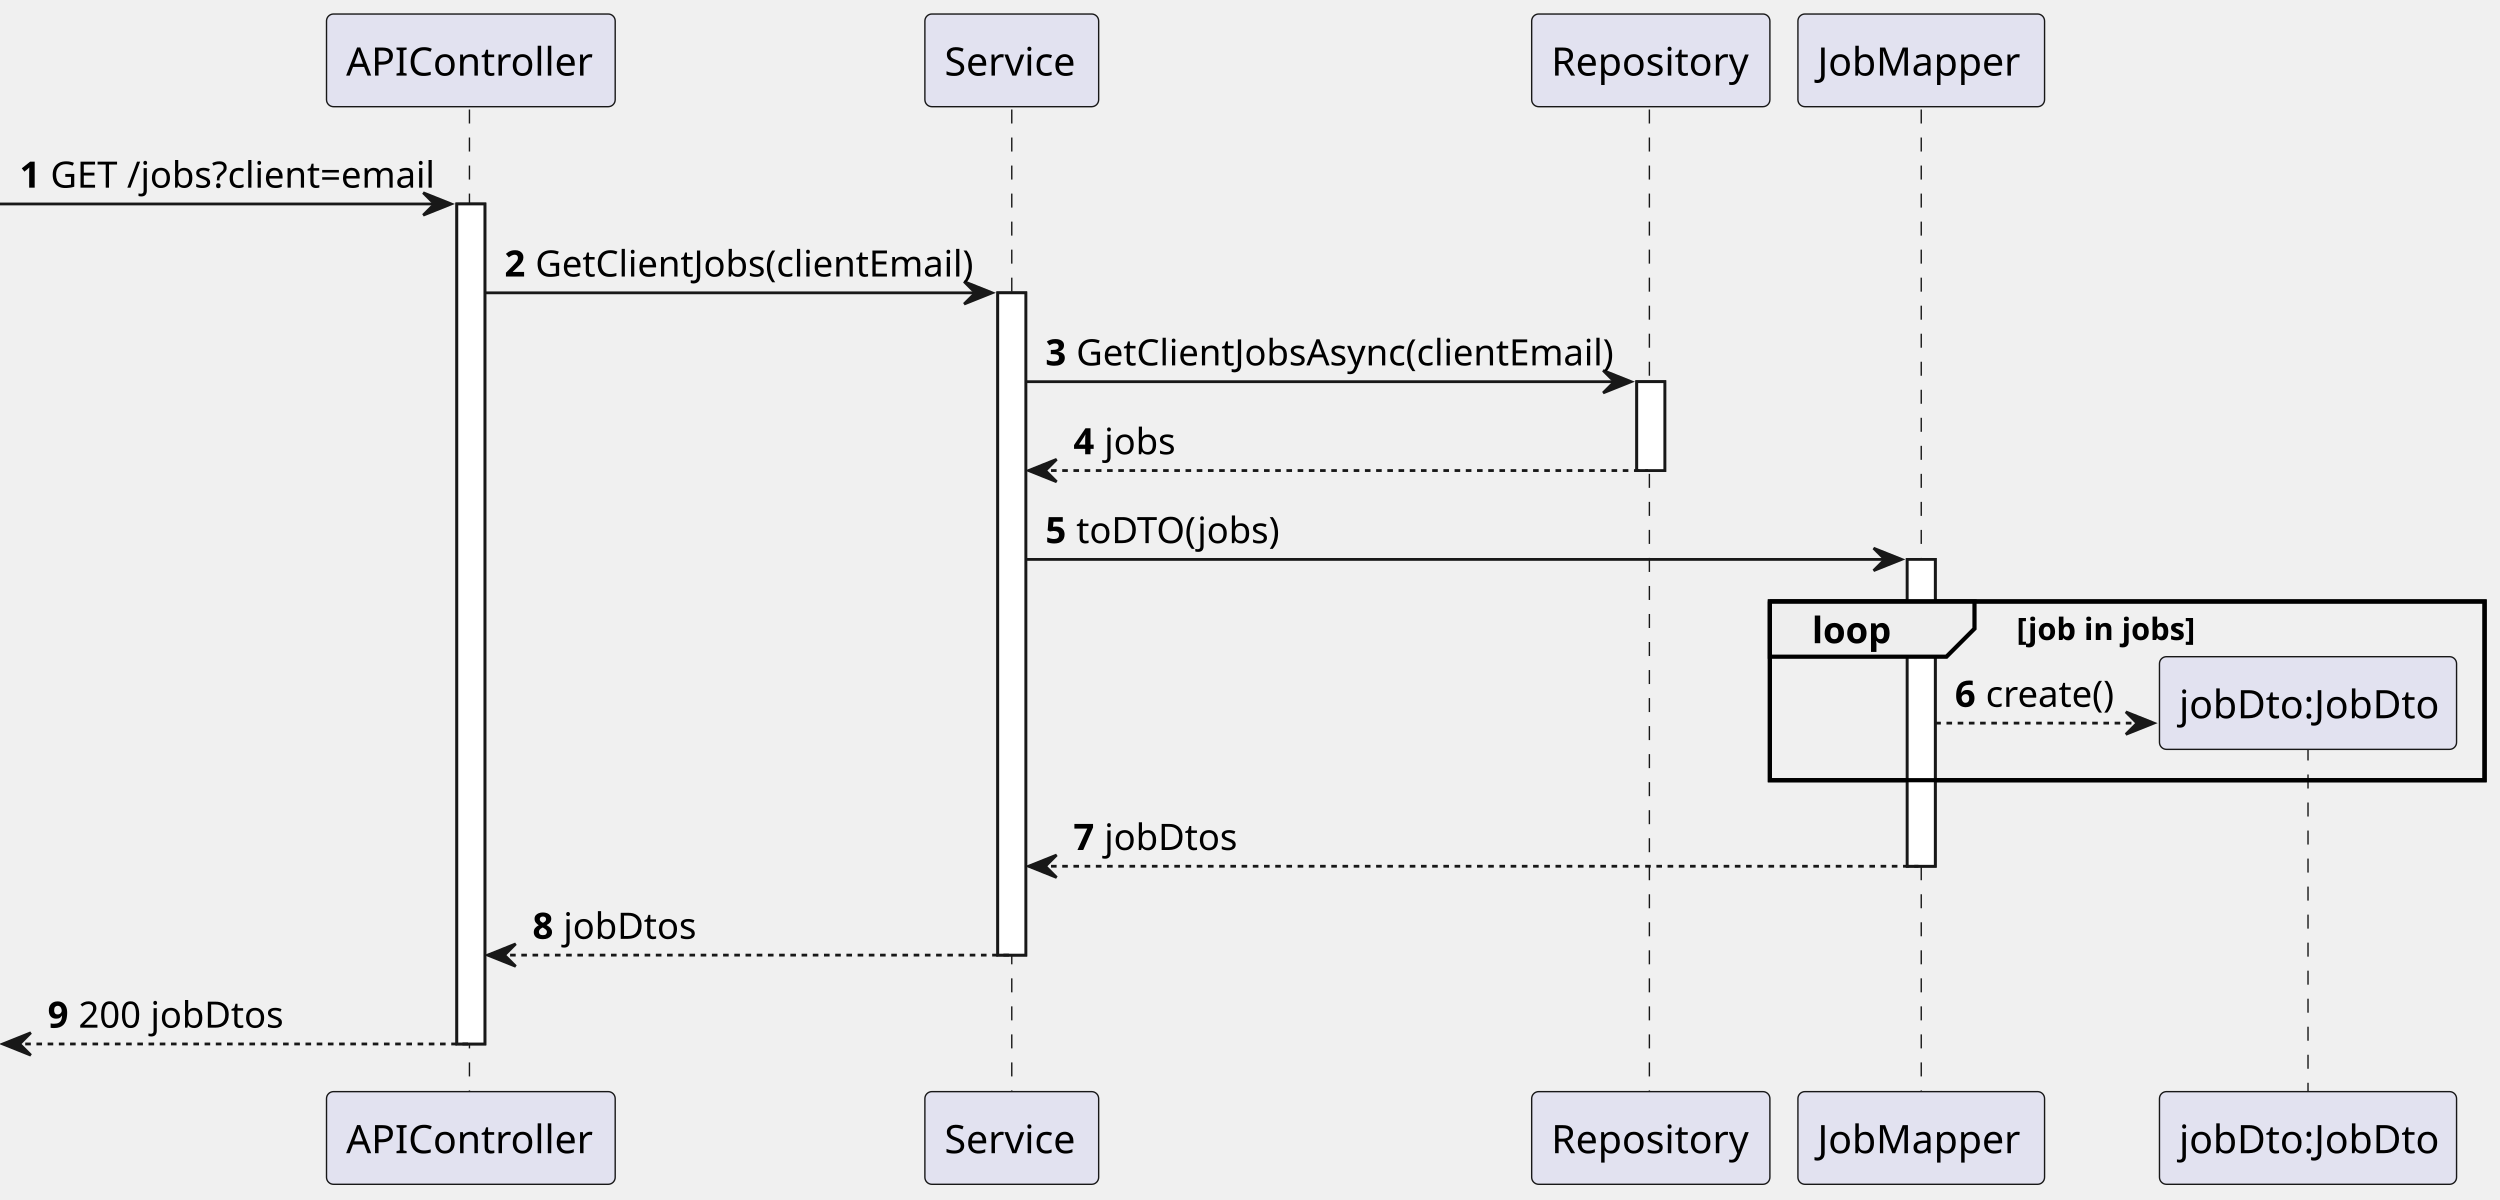
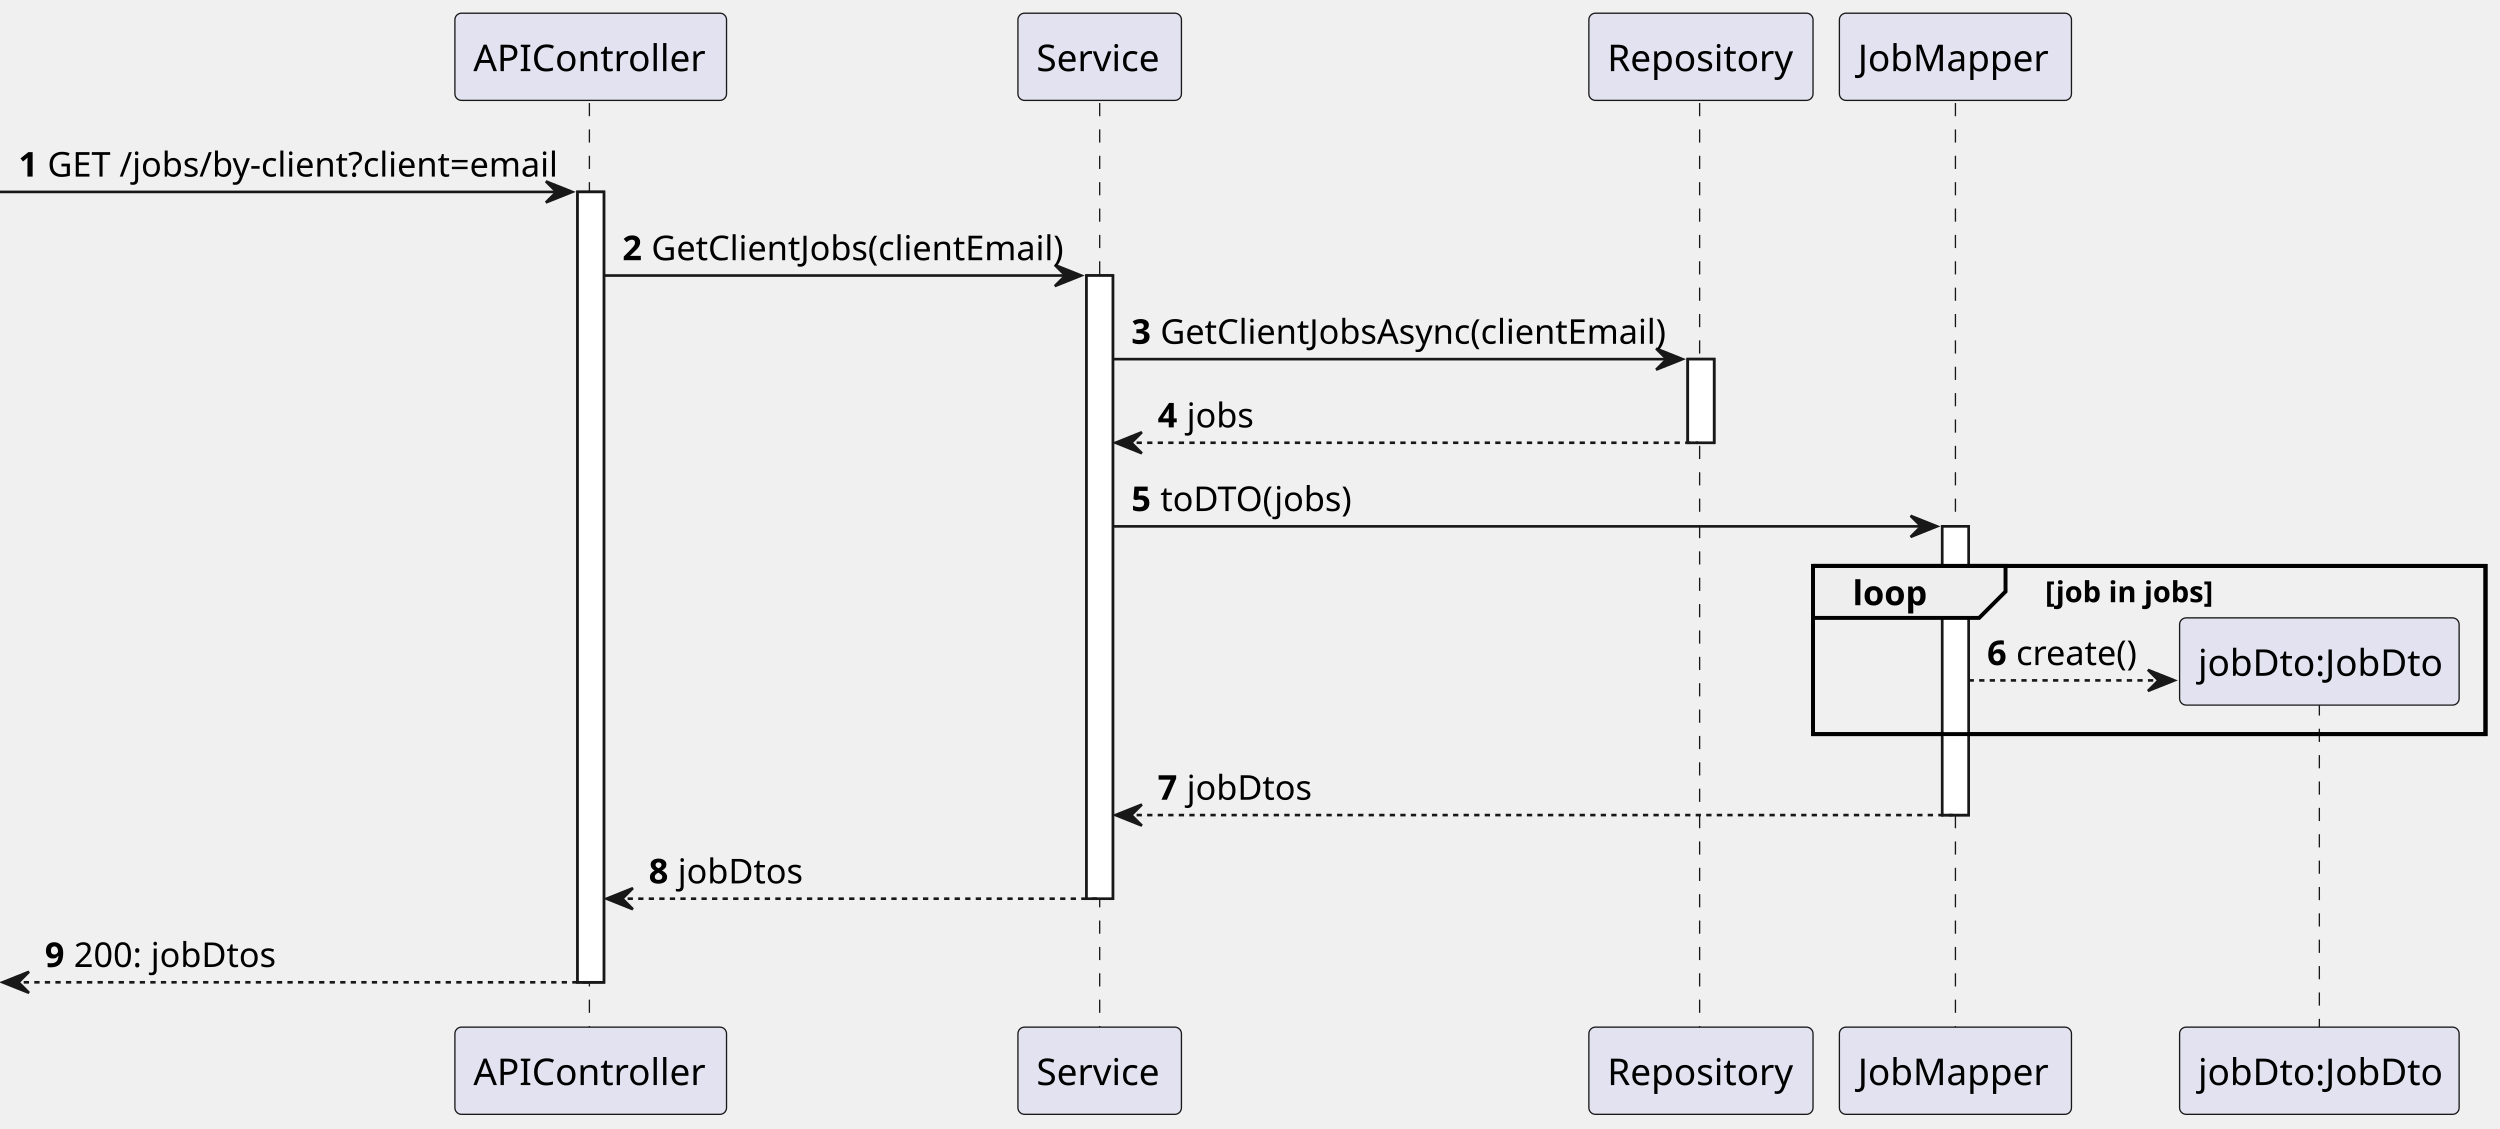
- <svg xmlns="http://www.w3.org/2000/svg" contentStyleType="text/css" height="428px" preserveAspectRatio="none" style="width:892px;height:428px;background:#FFFFFF;" version="1.1" viewBox="0 0 892 428" width="892px" zoomAndPan="magnify">
+ <svg xmlns="http://www.w3.org/2000/svg" contentStyleType="text/css" height="428px" preserveAspectRatio="none" style="width:948px;height:428px;background:#FFFFFF;" version="1.1" viewBox="0 0 948 428" width="948px" zoomAndPan="magnify">
  <defs />
  <g>
-     <rect fill="#FFFFFF" height="299.716" style="stroke:#181818;stroke-width:1.0;" width="10" x="163" y="72.774" />
-     <rect fill="#FFFFFF" height="236.304" style="stroke:#181818;stroke-width:1.0;" width="10" x="356" y="104.48" />
-     <rect fill="#FFFFFF" height="31.706" style="stroke:#181818;stroke-width:1.0;" width="10" x="584" y="136.186" />
-     <rect fill="#FFFFFF" height="109.48" style="stroke:#181818;stroke-width:1.0;" width="10" x="680.5" y="199.598" />
-     <rect fill="none" height="63.774" style="stroke:#000000;stroke-width:1.5;" width="255" x="631.5" y="214.598" />
-     <line style="stroke:#181818;stroke-width:0.5;stroke-dasharray:5.0,5.0;" x1="167.5" x2="167.5" y1="39.068" y2="390.49" />
-     <line style="stroke:#181818;stroke-width:0.5;stroke-dasharray:5.0,5.0;" x1="361" x2="361" y1="39.068" y2="390.49" />
-     <line style="stroke:#181818;stroke-width:0.5;stroke-dasharray:5.0,5.0;" x1="588.5" x2="588.5" y1="39.068" y2="390.49" />
-     <line style="stroke:#181818;stroke-width:0.5;stroke-dasharray:5.0,5.0;" x1="685.5" x2="685.5" y1="39.068" y2="390.49" />
-     <line style="stroke:#181818;stroke-width:0.5;stroke-dasharray:5.0,5.0;" x1="823.5" x2="823.5" y1="266.338" y2="390.49" />
-     <rect fill="#E2E2F0" height="33.068" rx="2.5" ry="2.5" style="stroke:#181818;stroke-width:0.5;" width="103" x="116.5" y="5" />
-     <text fill="#000000" font-family="sans-serif" font-size="14" lengthAdjust="spacing" textLength="89" x="123.5" y="26.966">APIController</text>
-     <rect fill="#E2E2F0" height="33.068" rx="2.5" ry="2.5" style="stroke:#181818;stroke-width:0.5;" width="103" x="116.5" y="389.49" />
-     <text fill="#000000" font-family="sans-serif" font-size="14" lengthAdjust="spacing" textLength="89" x="123.5" y="411.456">APIController</text>
-     <rect fill="#E2E2F0" height="33.068" rx="2.5" ry="2.5" style="stroke:#181818;stroke-width:0.5;" width="62" x="330" y="5" />
-     <text fill="#000000" font-family="sans-serif" font-size="14" lengthAdjust="spacing" textLength="48" x="337" y="26.966">Service</text>
-     <rect fill="#E2E2F0" height="33.068" rx="2.5" ry="2.5" style="stroke:#181818;stroke-width:0.5;" width="62" x="330" y="389.49" />
-     <text fill="#000000" font-family="sans-serif" font-size="14" lengthAdjust="spacing" textLength="48" x="337" y="411.456">Service</text>
-     <rect fill="#E2E2F0" height="33.068" rx="2.5" ry="2.5" style="stroke:#181818;stroke-width:0.5;" width="85" x="546.5" y="5" />
-     <text fill="#000000" font-family="sans-serif" font-size="14" lengthAdjust="spacing" textLength="71" x="553.5" y="26.966">Repository</text>
-     <rect fill="#E2E2F0" height="33.068" rx="2.5" ry="2.5" style="stroke:#181818;stroke-width:0.5;" width="85" x="546.5" y="389.49" />
-     <text fill="#000000" font-family="sans-serif" font-size="14" lengthAdjust="spacing" textLength="71" x="553.5" y="411.456">Repository</text>
-     <rect fill="#E2E2F0" height="33.068" rx="2.5" ry="2.5" style="stroke:#181818;stroke-width:0.5;" width="88" x="641.5" y="5" />
-     <text fill="#000000" font-family="sans-serif" font-size="14" lengthAdjust="spacing" textLength="74" x="648.5" y="26.966">JobMapper</text>
-     <rect fill="#E2E2F0" height="33.068" rx="2.5" ry="2.5" style="stroke:#181818;stroke-width:0.5;" width="88" x="641.5" y="389.49" />
-     <text fill="#000000" font-family="sans-serif" font-size="14" lengthAdjust="spacing" textLength="74" x="648.5" y="411.456">JobMapper</text>
-     <rect fill="#E2E2F0" height="33.068" rx="2.5" ry="2.5" style="stroke:#181818;stroke-width:0.5;" width="106" x="770.5" y="389.49" />
-     <text fill="#000000" font-family="sans-serif" font-size="14" lengthAdjust="spacing" textLength="92" x="777.5" y="411.456">jobDto:JobDto</text>
-     <rect fill="#FFFFFF" height="299.716" style="stroke:#181818;stroke-width:1.0;" width="10" x="163" y="72.774" />
-     <rect fill="#FFFFFF" height="236.304" style="stroke:#181818;stroke-width:1.0;" width="10" x="356" y="104.48" />
-     <rect fill="#FFFFFF" height="31.706" style="stroke:#181818;stroke-width:1.0;" width="10" x="584" y="136.186" />
-     <rect fill="#FFFFFF" height="109.48" style="stroke:#181818;stroke-width:1.0;" width="10" x="680.5" y="199.598" />
-     <polygon fill="#181818" points="151,68.774,161,72.774,151,76.774,155,72.774" style="stroke:#181818;stroke-width:1.0;" />
-     <line style="stroke:#181818;stroke-width:1.0;" x1="0" x2="157" y1="72.774" y2="72.774" />
+     <rect fill="#FFFFFF" height="299.716" style="stroke:#181818;stroke-width:1.0;" width="10" x="219" y="72.774" />
+     <rect fill="#FFFFFF" height="236.304" style="stroke:#181818;stroke-width:1.0;" width="10" x="412" y="104.48" />
+     <rect fill="#FFFFFF" height="31.706" style="stroke:#181818;stroke-width:1.0;" width="10" x="640" y="136.186" />
+     <rect fill="#FFFFFF" height="109.48" style="stroke:#181818;stroke-width:1.0;" width="10" x="736.5" y="199.598" />
+     <rect fill="none" height="63.774" style="stroke:#000000;stroke-width:1.5;" width="255" x="687.5" y="214.598" />
+     <line style="stroke:#181818;stroke-width:0.5;stroke-dasharray:5.0,5.0;" x1="223.5" x2="223.5" y1="39.068" y2="390.49" />
+     <line style="stroke:#181818;stroke-width:0.5;stroke-dasharray:5.0,5.0;" x1="417" x2="417" y1="39.068" y2="390.49" />
+     <line style="stroke:#181818;stroke-width:0.5;stroke-dasharray:5.0,5.0;" x1="644.5" x2="644.5" y1="39.068" y2="390.49" />
+     <line style="stroke:#181818;stroke-width:0.5;stroke-dasharray:5.0,5.0;" x1="741.5" x2="741.5" y1="39.068" y2="390.49" />
+     <line style="stroke:#181818;stroke-width:0.5;stroke-dasharray:5.0,5.0;" x1="879.5" x2="879.5" y1="266.338" y2="390.49" />
+     <rect fill="#E2E2F0" height="33.068" rx="2.5" ry="2.5" style="stroke:#181818;stroke-width:0.5;" width="103" x="172.5" y="5" />
+     <text fill="#000000" font-family="sans-serif" font-size="14" lengthAdjust="spacing" textLength="89" x="179.5" y="26.966">APIController</text>
+     <rect fill="#E2E2F0" height="33.068" rx="2.5" ry="2.5" style="stroke:#181818;stroke-width:0.5;" width="103" x="172.5" y="389.49" />
+     <text fill="#000000" font-family="sans-serif" font-size="14" lengthAdjust="spacing" textLength="89" x="179.5" y="411.456">APIController</text>
+     <rect fill="#E2E2F0" height="33.068" rx="2.5" ry="2.5" style="stroke:#181818;stroke-width:0.5;" width="62" x="386" y="5" />
+     <text fill="#000000" font-family="sans-serif" font-size="14" lengthAdjust="spacing" textLength="48" x="393" y="26.966">Service</text>
+     <rect fill="#E2E2F0" height="33.068" rx="2.5" ry="2.5" style="stroke:#181818;stroke-width:0.5;" width="62" x="386" y="389.49" />
+     <text fill="#000000" font-family="sans-serif" font-size="14" lengthAdjust="spacing" textLength="48" x="393" y="411.456">Service</text>
+     <rect fill="#E2E2F0" height="33.068" rx="2.5" ry="2.5" style="stroke:#181818;stroke-width:0.5;" width="85" x="602.5" y="5" />
+     <text fill="#000000" font-family="sans-serif" font-size="14" lengthAdjust="spacing" textLength="71" x="609.5" y="26.966">Repository</text>
+     <rect fill="#E2E2F0" height="33.068" rx="2.5" ry="2.5" style="stroke:#181818;stroke-width:0.5;" width="85" x="602.5" y="389.49" />
+     <text fill="#000000" font-family="sans-serif" font-size="14" lengthAdjust="spacing" textLength="71" x="609.5" y="411.456">Repository</text>
+     <rect fill="#E2E2F0" height="33.068" rx="2.5" ry="2.5" style="stroke:#181818;stroke-width:0.5;" width="88" x="697.5" y="5" />
+     <text fill="#000000" font-family="sans-serif" font-size="14" lengthAdjust="spacing" textLength="74" x="704.5" y="26.966">JobMapper</text>
+     <rect fill="#E2E2F0" height="33.068" rx="2.5" ry="2.5" style="stroke:#181818;stroke-width:0.5;" width="88" x="697.5" y="389.49" />
+     <text fill="#000000" font-family="sans-serif" font-size="14" lengthAdjust="spacing" textLength="74" x="704.5" y="411.456">JobMapper</text>
+     <rect fill="#E2E2F0" height="33.068" rx="2.5" ry="2.5" style="stroke:#181818;stroke-width:0.5;" width="106" x="826.5" y="389.49" />
+     <text fill="#000000" font-family="sans-serif" font-size="14" lengthAdjust="spacing" textLength="92" x="833.5" y="411.456">jobDto:JobDto</text>
+     <rect fill="#FFFFFF" height="299.716" style="stroke:#181818;stroke-width:1.0;" width="10" x="219" y="72.774" />
+     <rect fill="#FFFFFF" height="236.304" style="stroke:#181818;stroke-width:1.0;" width="10" x="412" y="104.48" />
+     <rect fill="#FFFFFF" height="31.706" style="stroke:#181818;stroke-width:1.0;" width="10" x="640" y="136.186" />
+     <rect fill="#FFFFFF" height="109.48" style="stroke:#181818;stroke-width:1.0;" width="10" x="736.5" y="199.598" />
+     <polygon fill="#181818" points="207,68.774,217,72.774,207,76.774,211,72.774" style="stroke:#181818;stroke-width:1.0;" />
+     <line style="stroke:#181818;stroke-width:1.0;" x1="0" x2="213" y1="72.774" y2="72.774" />
    <text fill="#000000" font-family="sans-serif" font-size="13" font-weight="bold" lengthAdjust="spacing" textLength="7" x="7" y="66.965">1</text>
-     <text fill="#000000" font-family="sans-serif" font-size="13" lengthAdjust="spacing" textLength="133" x="18" y="66.965">GET /jobs?client=email</text>
-     <polygon fill="#181818" points="344,100.48,354,104.48,344,108.48,348,104.48" style="stroke:#181818;stroke-width:1.0;" />
-     <line style="stroke:#181818;stroke-width:1.0;" x1="173" x2="350" y1="104.48" y2="104.48" />
-     <text fill="#000000" font-family="sans-serif" font-size="13" font-weight="bold" lengthAdjust="spacing" textLength="7" x="180" y="98.671">2</text>
-     <text fill="#000000" font-family="sans-serif" font-size="13" lengthAdjust="spacing" textLength="153" x="191" y="98.671">GetClientJobs(clientEmail)</text>
-     <polygon fill="#181818" points="572,132.186,582,136.186,572,140.186,576,136.186" style="stroke:#181818;stroke-width:1.0;" />
-     <line style="stroke:#181818;stroke-width:1.0;" x1="366" x2="578" y1="136.186" y2="136.186" />
-     <text fill="#000000" font-family="sans-serif" font-size="13" font-weight="bold" lengthAdjust="spacing" textLength="7" x="373" y="130.377">3</text>
-     <text fill="#000000" font-family="sans-serif" font-size="13" lengthAdjust="spacing" textLength="188" x="384" y="130.377">GetClientJobsAsync(clientEmail)</text>
-     <polygon fill="#181818" points="377,163.892,367,167.892,377,171.892,373,167.892" style="stroke:#181818;stroke-width:1.0;" />
-     <line style="stroke:#181818;stroke-width:1.0;stroke-dasharray:2.0,2.0;" x1="371" x2="588" y1="167.892" y2="167.892" />
-     <text fill="#000000" font-family="sans-serif" font-size="13" font-weight="bold" lengthAdjust="spacing" textLength="7" x="383" y="162.083">4</text>
-     <text fill="#000000" font-family="sans-serif" font-size="13" lengthAdjust="spacing" textLength="25" x="394" y="162.083">jobs</text>
-     <polygon fill="#181818" points="668.5,195.598,678.5,199.598,668.5,203.598,672.5,199.598" style="stroke:#181818;stroke-width:1.0;" />
-     <line style="stroke:#181818;stroke-width:1.0;" x1="366" x2="674.5" y1="199.598" y2="199.598" />
-     <text fill="#000000" font-family="sans-serif" font-size="13" font-weight="bold" lengthAdjust="spacing" textLength="7" x="373" y="193.789">5</text>
-     <text fill="#000000" font-family="sans-serif" font-size="13" lengthAdjust="spacing" textLength="72" x="384" y="193.789">toDTO(jobs)</text>
-     <path d="M631.5,214.598 L704.5,214.598 L704.5,224.304 L694.5,234.304 L631.5,234.304 L631.5,214.598 " fill="#EEEEEE" style="stroke:#000000;stroke-width:1.5;" />
-     <rect fill="none" height="63.774" style="stroke:#000000;stroke-width:1.5;" width="255" x="631.5" y="214.598" />
-     <text fill="#000000" font-family="sans-serif" font-size="13" font-weight="bold" lengthAdjust="spacing" textLength="28" x="646.5" y="229.495">loop</text>
-     <text fill="#000000" font-family="sans-serif" font-size="11" font-weight="bold" lengthAdjust="spacing" textLength="63" x="719.5" y="228.357">[job in jobs]</text>
-     <polygon fill="#181818" points="758.5,254.01,768.5,258.01,758.5,262.01,762.5,258.01" style="stroke:#181818;stroke-width:1.0;" />
-     <line style="stroke:#181818;stroke-width:1.0;stroke-dasharray:2.0,2.0;" x1="690.5" x2="764.5" y1="258.01" y2="258.01" />
-     <text fill="#000000" font-family="sans-serif" font-size="13" font-weight="bold" lengthAdjust="spacing" textLength="7" x="697.5" y="252.201">6</text>
-     <text fill="#000000" font-family="sans-serif" font-size="13" lengthAdjust="spacing" textLength="45" x="708.5" y="252.201">create()</text>
-     <rect fill="#E2E2F0" height="33.068" rx="2.5" ry="2.5" style="stroke:#181818;stroke-width:0.5;" width="106" x="770.5" y="234.304" />
-     <text fill="#000000" font-family="sans-serif" font-size="14" lengthAdjust="spacing" textLength="92" x="777.5" y="256.27">jobDto:JobDto</text>
-     <polygon fill="#181818" points="377,305.078,367,309.078,377,313.078,373,309.078" style="stroke:#181818;stroke-width:1.0;" />
-     <line style="stroke:#181818;stroke-width:1.0;stroke-dasharray:2.0,2.0;" x1="371" x2="684.5" y1="309.078" y2="309.078" />
-     <text fill="#000000" font-family="sans-serif" font-size="13" font-weight="bold" lengthAdjust="spacing" textLength="7" x="383" y="303.269">7</text>
-     <text fill="#000000" font-family="sans-serif" font-size="13" lengthAdjust="spacing" textLength="47" x="394" y="303.269">jobDtos</text>
-     <polygon fill="#181818" points="184,336.784,174,340.784,184,344.784,180,340.784" style="stroke:#181818;stroke-width:1.0;" />
-     <line style="stroke:#181818;stroke-width:1.0;stroke-dasharray:2.0,2.0;" x1="178" x2="360" y1="340.784" y2="340.784" />
-     <text fill="#000000" font-family="sans-serif" font-size="13" font-weight="bold" lengthAdjust="spacing" textLength="7" x="190" y="334.975">8</text>
-     <text fill="#000000" font-family="sans-serif" font-size="13" lengthAdjust="spacing" textLength="47" x="201" y="334.975">jobDtos</text>
+     <text fill="#000000" font-family="sans-serif" font-size="13" lengthAdjust="spacing" textLength="189" x="18" y="66.965">GET /jobs/by-client?client=email</text>
+     <polygon fill="#181818" points="400,100.48,410,104.48,400,108.48,404,104.48" style="stroke:#181818;stroke-width:1.0;" />
+     <line style="stroke:#181818;stroke-width:1.0;" x1="229" x2="406" y1="104.48" y2="104.48" />
+     <text fill="#000000" font-family="sans-serif" font-size="13" font-weight="bold" lengthAdjust="spacing" textLength="7" x="236" y="98.671">2</text>
+     <text fill="#000000" font-family="sans-serif" font-size="13" lengthAdjust="spacing" textLength="153" x="247" y="98.671">GetClientJobs(clientEmail)</text>
+     <polygon fill="#181818" points="628,132.186,638,136.186,628,140.186,632,136.186" style="stroke:#181818;stroke-width:1.0;" />
+     <line style="stroke:#181818;stroke-width:1.0;" x1="422" x2="634" y1="136.186" y2="136.186" />
+     <text fill="#000000" font-family="sans-serif" font-size="13" font-weight="bold" lengthAdjust="spacing" textLength="7" x="429" y="130.377">3</text>
+     <text fill="#000000" font-family="sans-serif" font-size="13" lengthAdjust="spacing" textLength="188" x="440" y="130.377">GetClientJobsAsync(clientEmail)</text>
+     <polygon fill="#181818" points="433,163.892,423,167.892,433,171.892,429,167.892" style="stroke:#181818;stroke-width:1.0;" />
+     <line style="stroke:#181818;stroke-width:1.0;stroke-dasharray:2.0,2.0;" x1="427" x2="644" y1="167.892" y2="167.892" />
+     <text fill="#000000" font-family="sans-serif" font-size="13" font-weight="bold" lengthAdjust="spacing" textLength="7" x="439" y="162.083">4</text>
+     <text fill="#000000" font-family="sans-serif" font-size="13" lengthAdjust="spacing" textLength="25" x="450" y="162.083">jobs</text>
+     <polygon fill="#181818" points="724.5,195.598,734.5,199.598,724.5,203.598,728.5,199.598" style="stroke:#181818;stroke-width:1.0;" />
+     <line style="stroke:#181818;stroke-width:1.0;" x1="422" x2="730.5" y1="199.598" y2="199.598" />
+     <text fill="#000000" font-family="sans-serif" font-size="13" font-weight="bold" lengthAdjust="spacing" textLength="7" x="429" y="193.789">5</text>
+     <text fill="#000000" font-family="sans-serif" font-size="13" lengthAdjust="spacing" textLength="72" x="440" y="193.789">toDTO(jobs)</text>
+     <path d="M687.5,214.598 L760.5,214.598 L760.5,224.304 L750.5,234.304 L687.5,234.304 L687.5,214.598 " fill="#EEEEEE" style="stroke:#000000;stroke-width:1.5;" />
+     <rect fill="none" height="63.774" style="stroke:#000000;stroke-width:1.5;" width="255" x="687.5" y="214.598" />
+     <text fill="#000000" font-family="sans-serif" font-size="13" font-weight="bold" lengthAdjust="spacing" textLength="28" x="702.5" y="229.495">loop</text>
+     <text fill="#000000" font-family="sans-serif" font-size="11" font-weight="bold" lengthAdjust="spacing" textLength="63" x="775.5" y="228.357">[job in jobs]</text>
+     <polygon fill="#181818" points="814.5,254.01,824.5,258.01,814.5,262.01,818.5,258.01" style="stroke:#181818;stroke-width:1.0;" />
+     <line style="stroke:#181818;stroke-width:1.0;stroke-dasharray:2.0,2.0;" x1="746.5" x2="820.5" y1="258.01" y2="258.01" />
+     <text fill="#000000" font-family="sans-serif" font-size="13" font-weight="bold" lengthAdjust="spacing" textLength="7" x="753.5" y="252.201">6</text>
+     <text fill="#000000" font-family="sans-serif" font-size="13" lengthAdjust="spacing" textLength="45" x="764.5" y="252.201">create()</text>
+     <rect fill="#E2E2F0" height="33.068" rx="2.5" ry="2.5" style="stroke:#181818;stroke-width:0.5;" width="106" x="826.5" y="234.304" />
+     <text fill="#000000" font-family="sans-serif" font-size="14" lengthAdjust="spacing" textLength="92" x="833.5" y="256.27">jobDto:JobDto</text>
+     <polygon fill="#181818" points="433,305.078,423,309.078,433,313.078,429,309.078" style="stroke:#181818;stroke-width:1.0;" />
+     <line style="stroke:#181818;stroke-width:1.0;stroke-dasharray:2.0,2.0;" x1="427" x2="740.5" y1="309.078" y2="309.078" />
+     <text fill="#000000" font-family="sans-serif" font-size="13" font-weight="bold" lengthAdjust="spacing" textLength="7" x="439" y="303.269">7</text>
+     <text fill="#000000" font-family="sans-serif" font-size="13" lengthAdjust="spacing" textLength="47" x="450" y="303.269">jobDtos</text>
+     <polygon fill="#181818" points="240,336.784,230,340.784,240,344.784,236,340.784" style="stroke:#181818;stroke-width:1.0;" />
+     <line style="stroke:#181818;stroke-width:1.0;stroke-dasharray:2.0,2.0;" x1="234" x2="416" y1="340.784" y2="340.784" />
+     <text fill="#000000" font-family="sans-serif" font-size="13" font-weight="bold" lengthAdjust="spacing" textLength="7" x="246" y="334.975">8</text>
+     <text fill="#000000" font-family="sans-serif" font-size="13" lengthAdjust="spacing" textLength="47" x="257" y="334.975">jobDtos</text>
    <polygon fill="#181818" points="11,368.49,1,372.49,11,376.49,7,372.49" style="stroke:#181818;stroke-width:1.0;" />
-     <line style="stroke:#181818;stroke-width:1.0;stroke-dasharray:2.0,2.0;" x1="5" x2="167" y1="372.49" y2="372.49" />
+     <line style="stroke:#181818;stroke-width:1.0;stroke-dasharray:2.0,2.0;" x1="5" x2="223" y1="372.49" y2="372.49" />
    <text fill="#000000" font-family="sans-serif" font-size="13" font-weight="bold" lengthAdjust="spacing" textLength="7" x="17" y="366.681">9</text>
-     <text fill="#000000" font-family="sans-serif" font-size="13" lengthAdjust="spacing" textLength="71" x="28" y="366.681">200 jobDtos</text>
+     <text fill="#000000" font-family="sans-serif" font-size="13" lengthAdjust="spacing" textLength="74" x="28" y="366.681">200: jobDtos</text>
  </g>
</svg>
